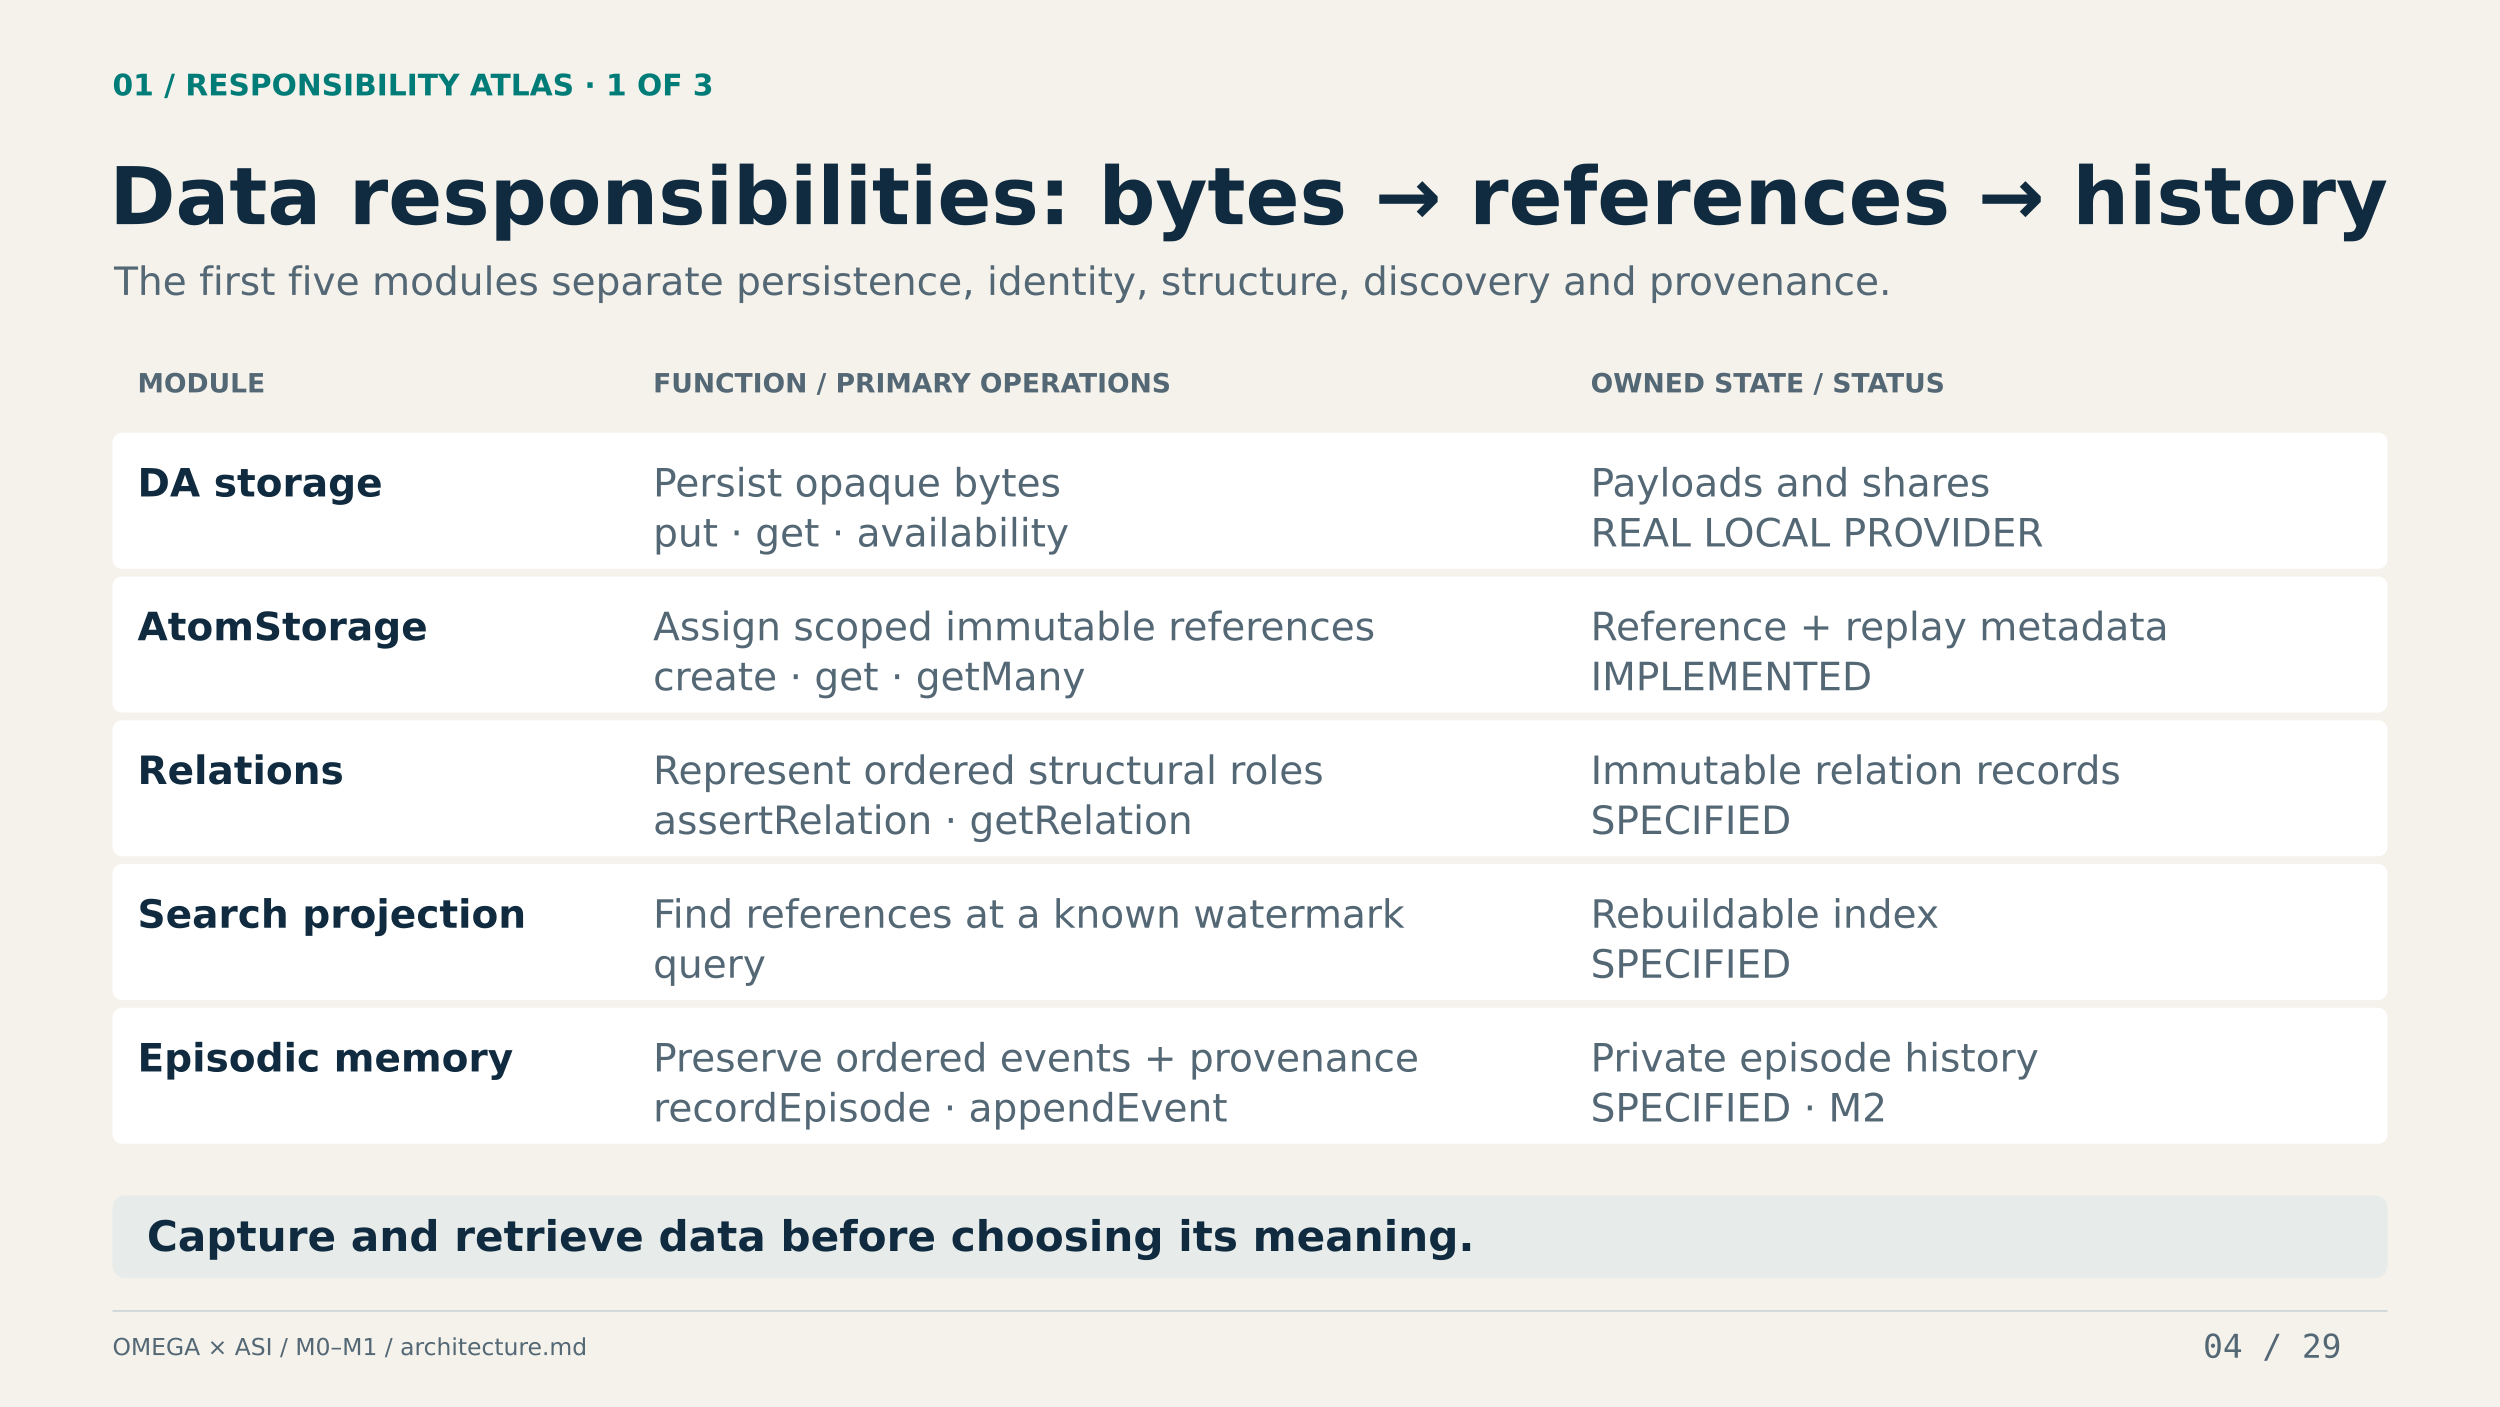
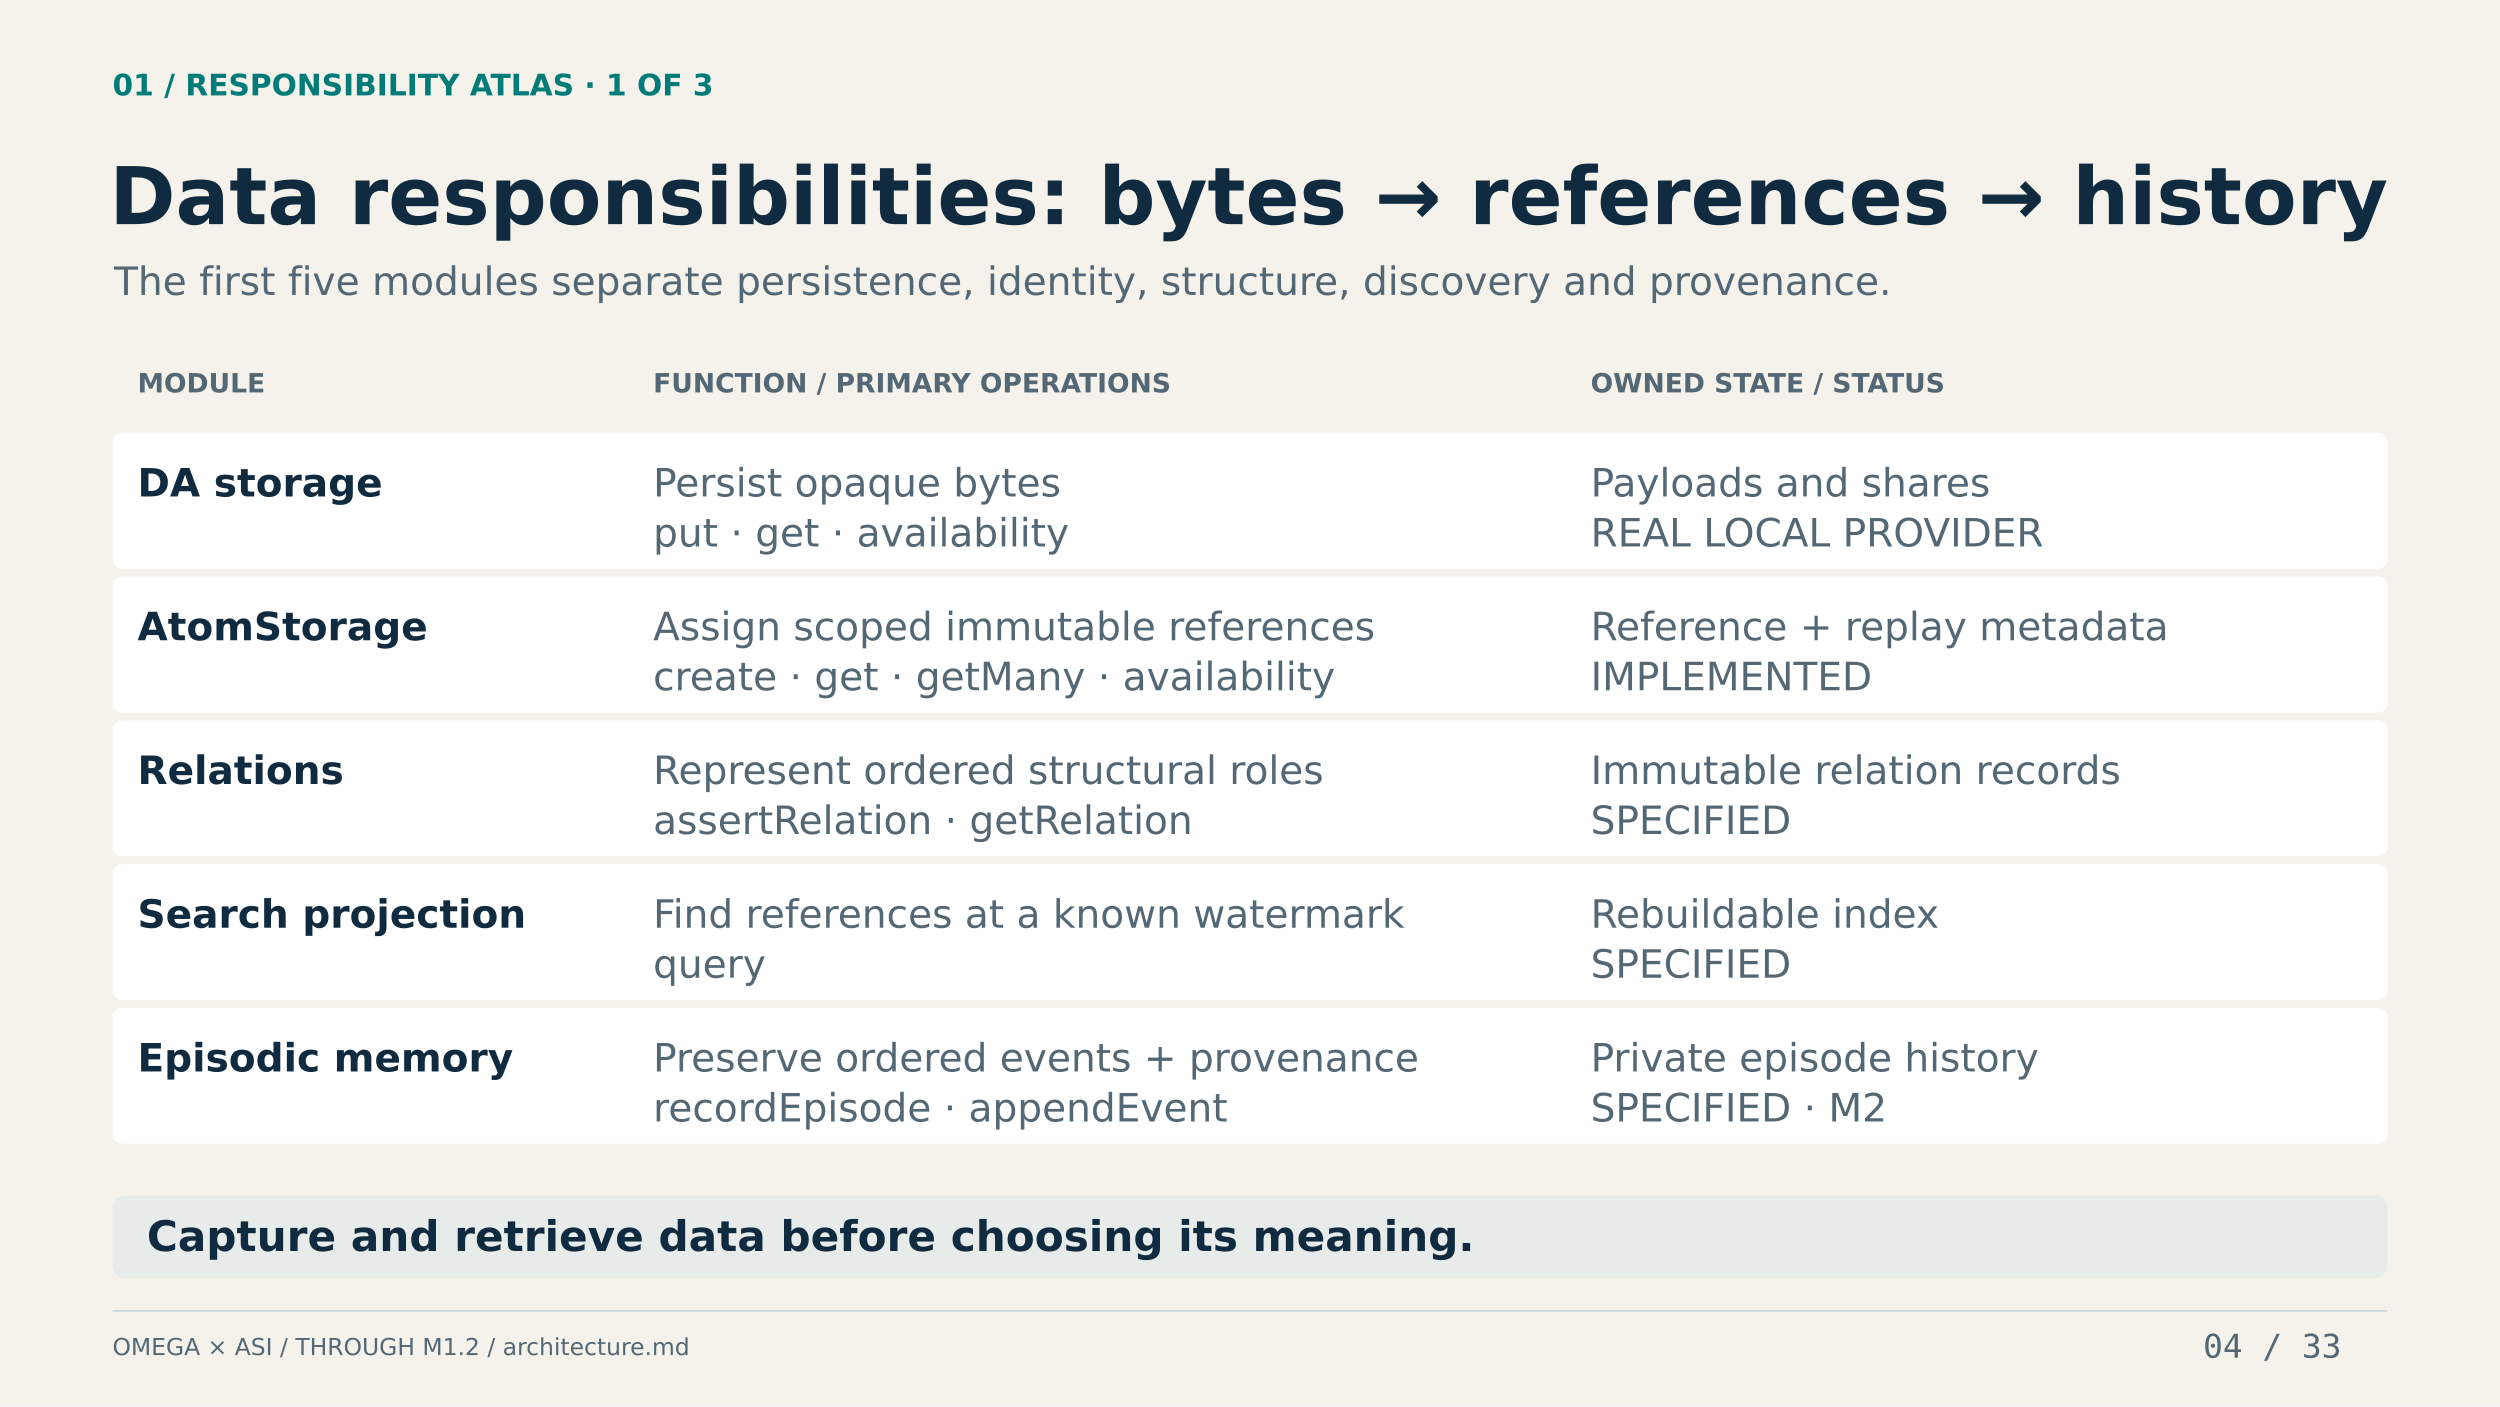
<svg xmlns="http://www.w3.org/2000/svg" width="1600" height="900" viewBox="0 0 1600 900" role="img" aria-labelledby="title desc">
  <rect width="1600" height="900" fill="#F4F2EB" />
  <text x="72" y="61.05" font-family="DejaVu Sans" font-size="19" font-weight="700" fill="#007C78">01 / RESPONSIBILITY ATLAS · 1 OF 3</text>
  <text x="70" y="143.45" font-family="DejaVu Sans" font-size="51" font-weight="700" fill="#102B3F">Data responsibilities: bytes → references → history</text>
  <text x="73" y="188.75" font-family="DejaVu Sans" font-size="25" font-weight="400" fill="#536775">The first five modules separate persistence, identity, structure, discovery and provenance.</text>
  <text x="88" y="251.15" font-family="DejaVu Sans" font-size="17" font-weight="700" fill="#536775">MODULE</text>
  <text x="418" y="251.15" font-family="DejaVu Sans" font-size="17" font-weight="700" fill="#536775">FUNCTION / PRIMARY OPERATIONS</text>
  <text x="1018" y="251.15" font-family="DejaVu Sans" font-size="17" font-weight="700" fill="#536775">OWNED STATE / STATUS</text>
  <rect x="72" y="277" width="1456" height="87" rx="6" fill="#FFFFFF" />
  <text x="88" y="317.75" font-family="DejaVu Sans" font-size="25" font-weight="700" fill="#102B3F">DA storage</text>
  <text x="418" y="317.75" font-family="DejaVu Sans" font-size="25" font-weight="400" fill="#536775">Persist opaque bytes</text>
  <text x="418" y="349.75" font-family="DejaVu Sans" font-size="25" font-weight="400" fill="#536775">put · get · availability</text>
  <text x="1018" y="317.75" font-family="DejaVu Sans" font-size="25" font-weight="400" fill="#536775">Payloads and shares</text>
  <text x="1018" y="349.75" font-family="DejaVu Sans" font-size="25" font-weight="400" fill="#536775">REAL LOCAL PROVIDER</text>
  <rect x="72" y="369" width="1456" height="87" rx="6" fill="#FFFFFF" />
  <text x="88" y="409.75" font-family="DejaVu Sans" font-size="25" font-weight="700" fill="#102B3F">AtomStorage</text>
  <text x="418" y="409.75" font-family="DejaVu Sans" font-size="25" font-weight="400" fill="#536775">Assign scoped immutable references</text>
-   <text x="418" y="441.75" font-family="DejaVu Sans" font-size="25" font-weight="400" fill="#536775">create · get · getMany</text>
+   <text x="418" y="441.75" font-family="DejaVu Sans" font-size="25" font-weight="400" fill="#536775">create · get · getMany · availability</text>
  <text x="1018" y="409.75" font-family="DejaVu Sans" font-size="25" font-weight="400" fill="#536775">Reference + replay metadata</text>
  <text x="1018" y="441.75" font-family="DejaVu Sans" font-size="25" font-weight="400" fill="#536775">IMPLEMENTED</text>
  <rect x="72" y="461" width="1456" height="87" rx="6" fill="#FFFFFF" />
  <text x="88" y="501.75" font-family="DejaVu Sans" font-size="25" font-weight="700" fill="#102B3F">Relations</text>
  <text x="418" y="501.75" font-family="DejaVu Sans" font-size="25" font-weight="400" fill="#536775">Represent ordered structural roles</text>
  <text x="418" y="533.75" font-family="DejaVu Sans" font-size="25" font-weight="400" fill="#536775">assertRelation · getRelation</text>
  <text x="1018" y="501.75" font-family="DejaVu Sans" font-size="25" font-weight="400" fill="#536775">Immutable relation records</text>
  <text x="1018" y="533.75" font-family="DejaVu Sans" font-size="25" font-weight="400" fill="#536775">SPECIFIED</text>
  <rect x="72" y="553" width="1456" height="87" rx="6" fill="#FFFFFF" />
  <text x="88" y="593.75" font-family="DejaVu Sans" font-size="25" font-weight="700" fill="#102B3F">Search projection</text>
  <text x="418" y="593.75" font-family="DejaVu Sans" font-size="25" font-weight="400" fill="#536775">Find references at a known watermark</text>
  <text x="418" y="625.75" font-family="DejaVu Sans" font-size="25" font-weight="400" fill="#536775">query</text>
  <text x="1018" y="593.75" font-family="DejaVu Sans" font-size="25" font-weight="400" fill="#536775">Rebuildable index</text>
  <text x="1018" y="625.75" font-family="DejaVu Sans" font-size="25" font-weight="400" fill="#536775">SPECIFIED</text>
  <rect x="72" y="645" width="1456" height="87" rx="6" fill="#FFFFFF" />
  <text x="88" y="685.75" font-family="DejaVu Sans" font-size="25" font-weight="700" fill="#102B3F">Episodic memory</text>
  <text x="418" y="685.75" font-family="DejaVu Sans" font-size="25" font-weight="400" fill="#536775">Preserve ordered events + provenance</text>
  <text x="418" y="717.75" font-family="DejaVu Sans" font-size="25" font-weight="400" fill="#536775">recordEpisode · appendEvent</text>
  <text x="1018" y="685.75" font-family="DejaVu Sans" font-size="25" font-weight="400" fill="#536775">Private episode history</text>
  <text x="1018" y="717.75" font-family="DejaVu Sans" font-size="25" font-weight="400" fill="#536775">SPECIFIED · M2</text>
  <rect x="72" y="765" width="1456" height="53" rx="8" fill="#E7ECEB" />
  <text x="94" y="800.65" font-family="DejaVu Sans" font-size="27" font-weight="700" fill="#102B3F">Capture and retrieve data before choosing its meaning.</text>
  <line x1="72" y1="839" x2="1528" y2="839" stroke="#C9D2D4" stroke-width="1" />
-   <text x="72" y="867.25" font-family="DejaVu Sans" font-size="15" font-weight="400" fill="#536775">OMEGA × ASI / M0–M1 / architecture.md</text>
-   <text x="1410" y="868.95" font-family="DejaVu Sans Mono" font-size="21" font-weight="400" fill="#536775">04 / 29</text>
+   <text x="72" y="867.25" font-family="DejaVu Sans" font-size="15" font-weight="400" fill="#536775">OMEGA × ASI / THROUGH M1.2 / architecture.md</text>
+   <text x="1410" y="868.95" font-family="DejaVu Sans Mono" font-size="21" font-weight="400" fill="#536775">04 / 33</text>
</svg>
